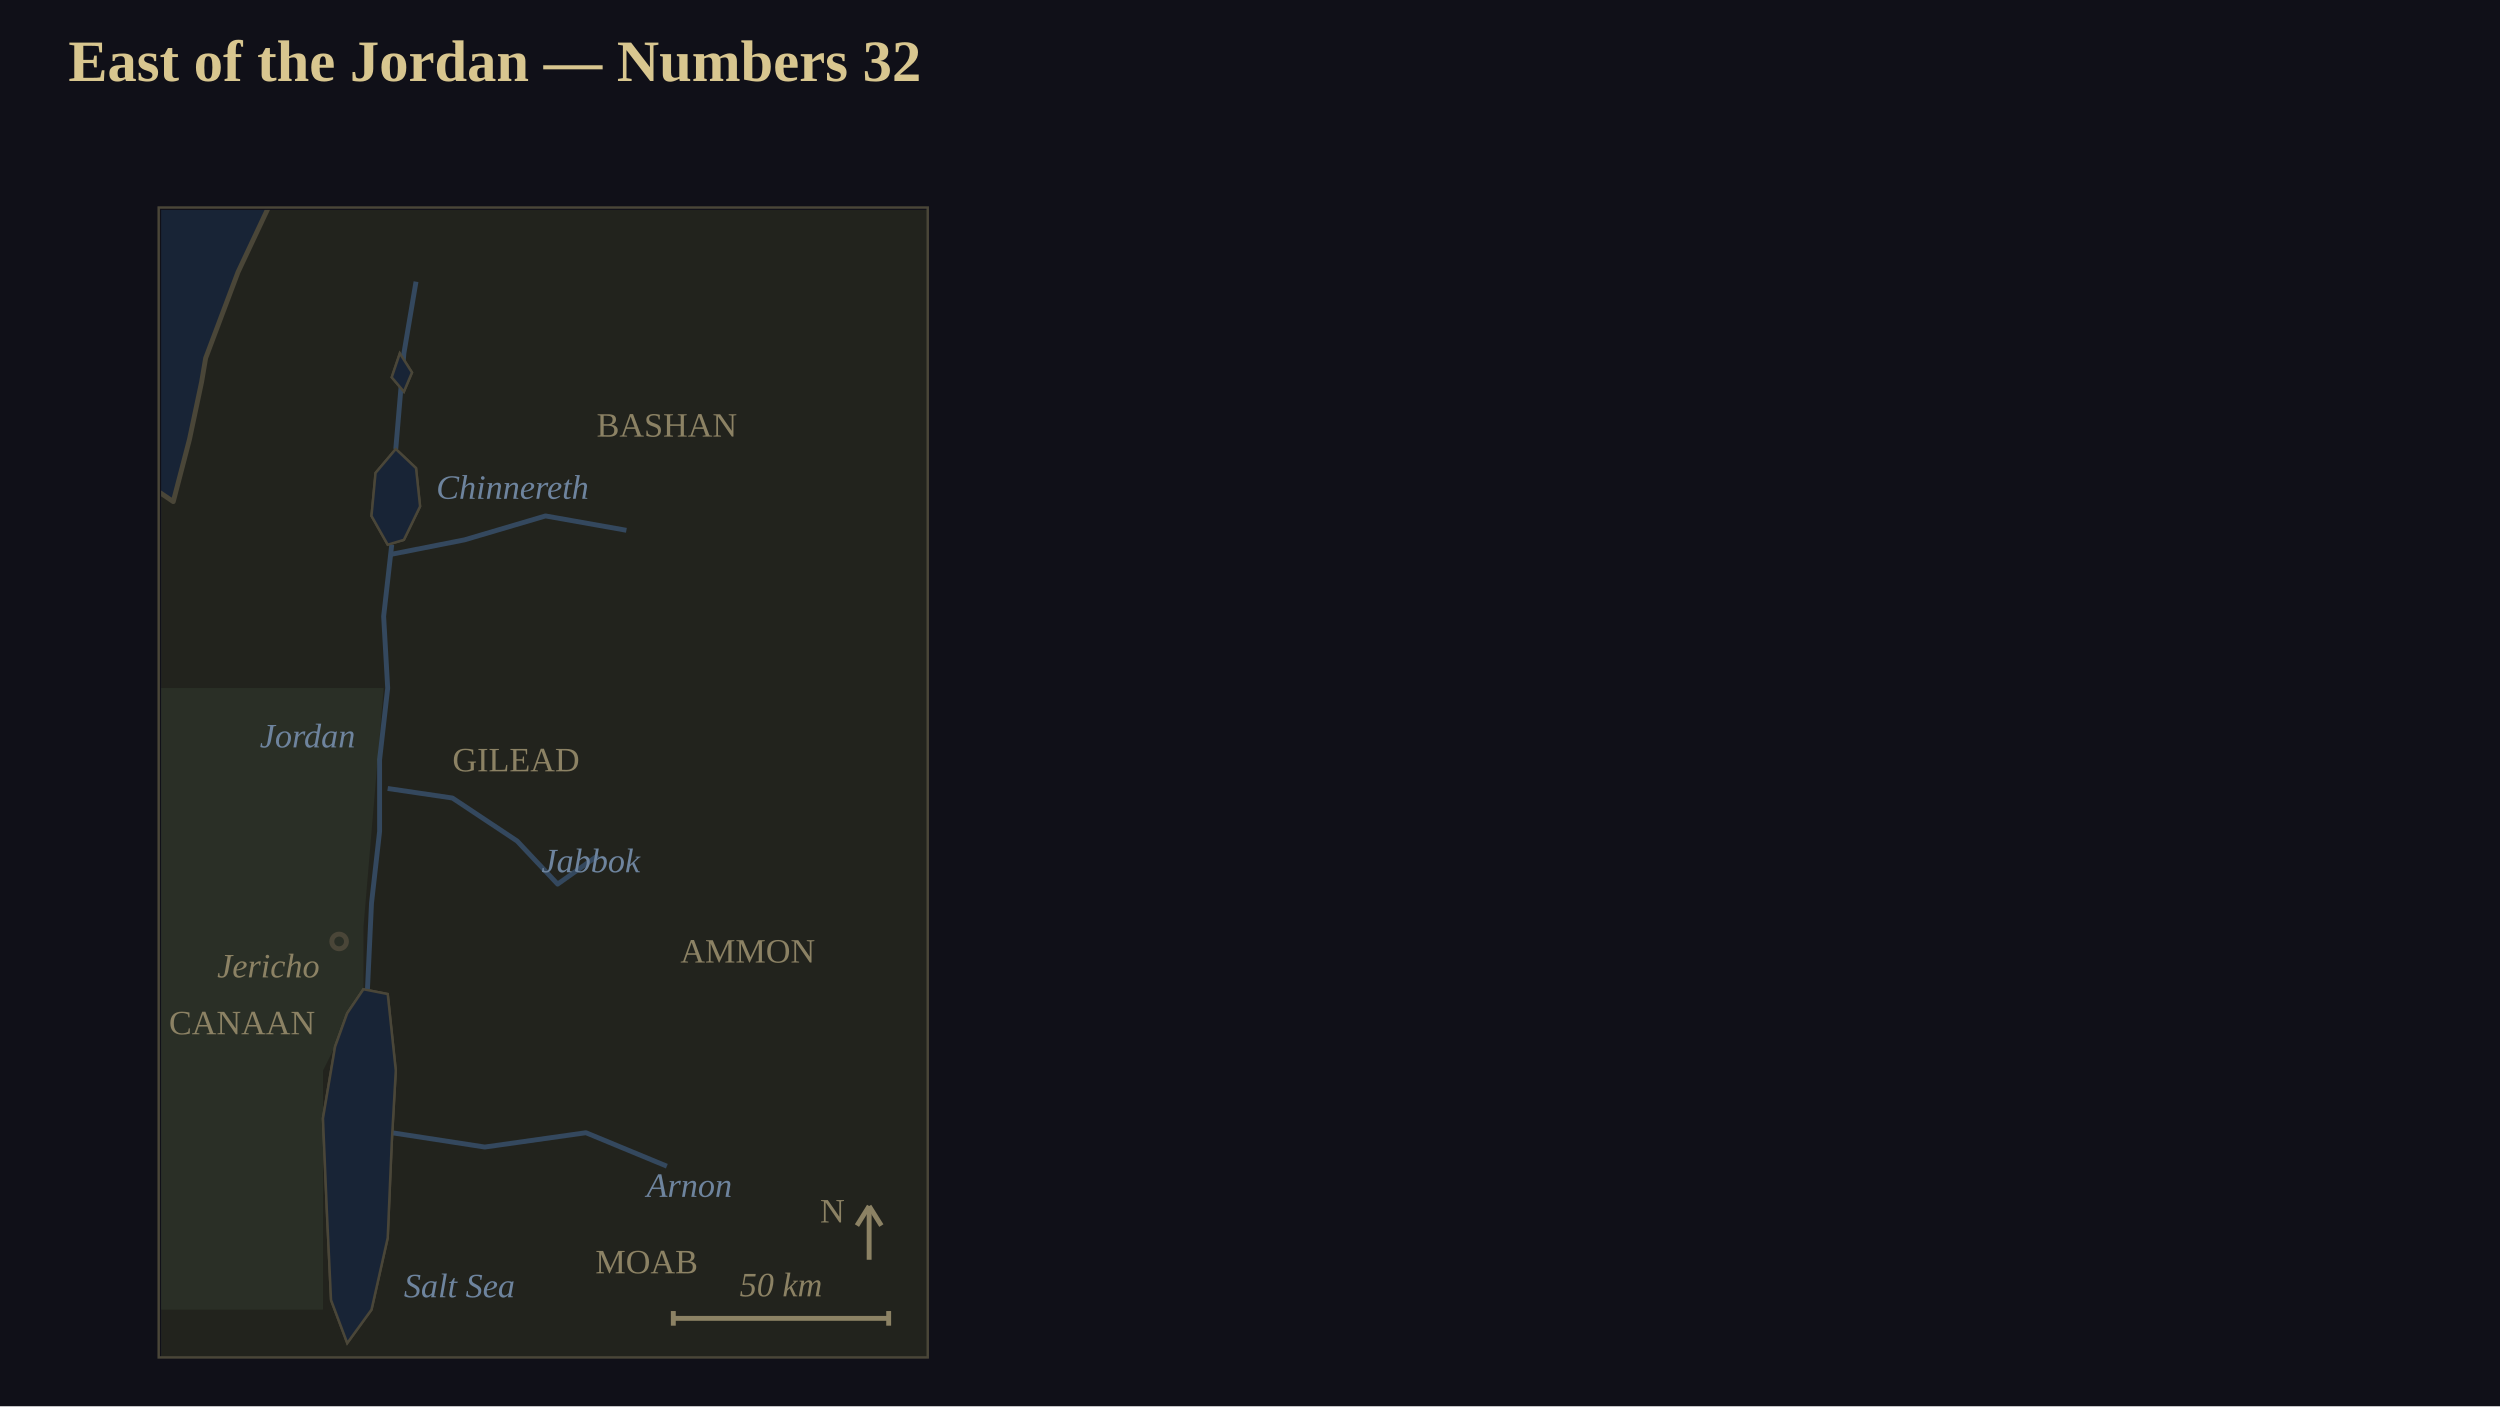
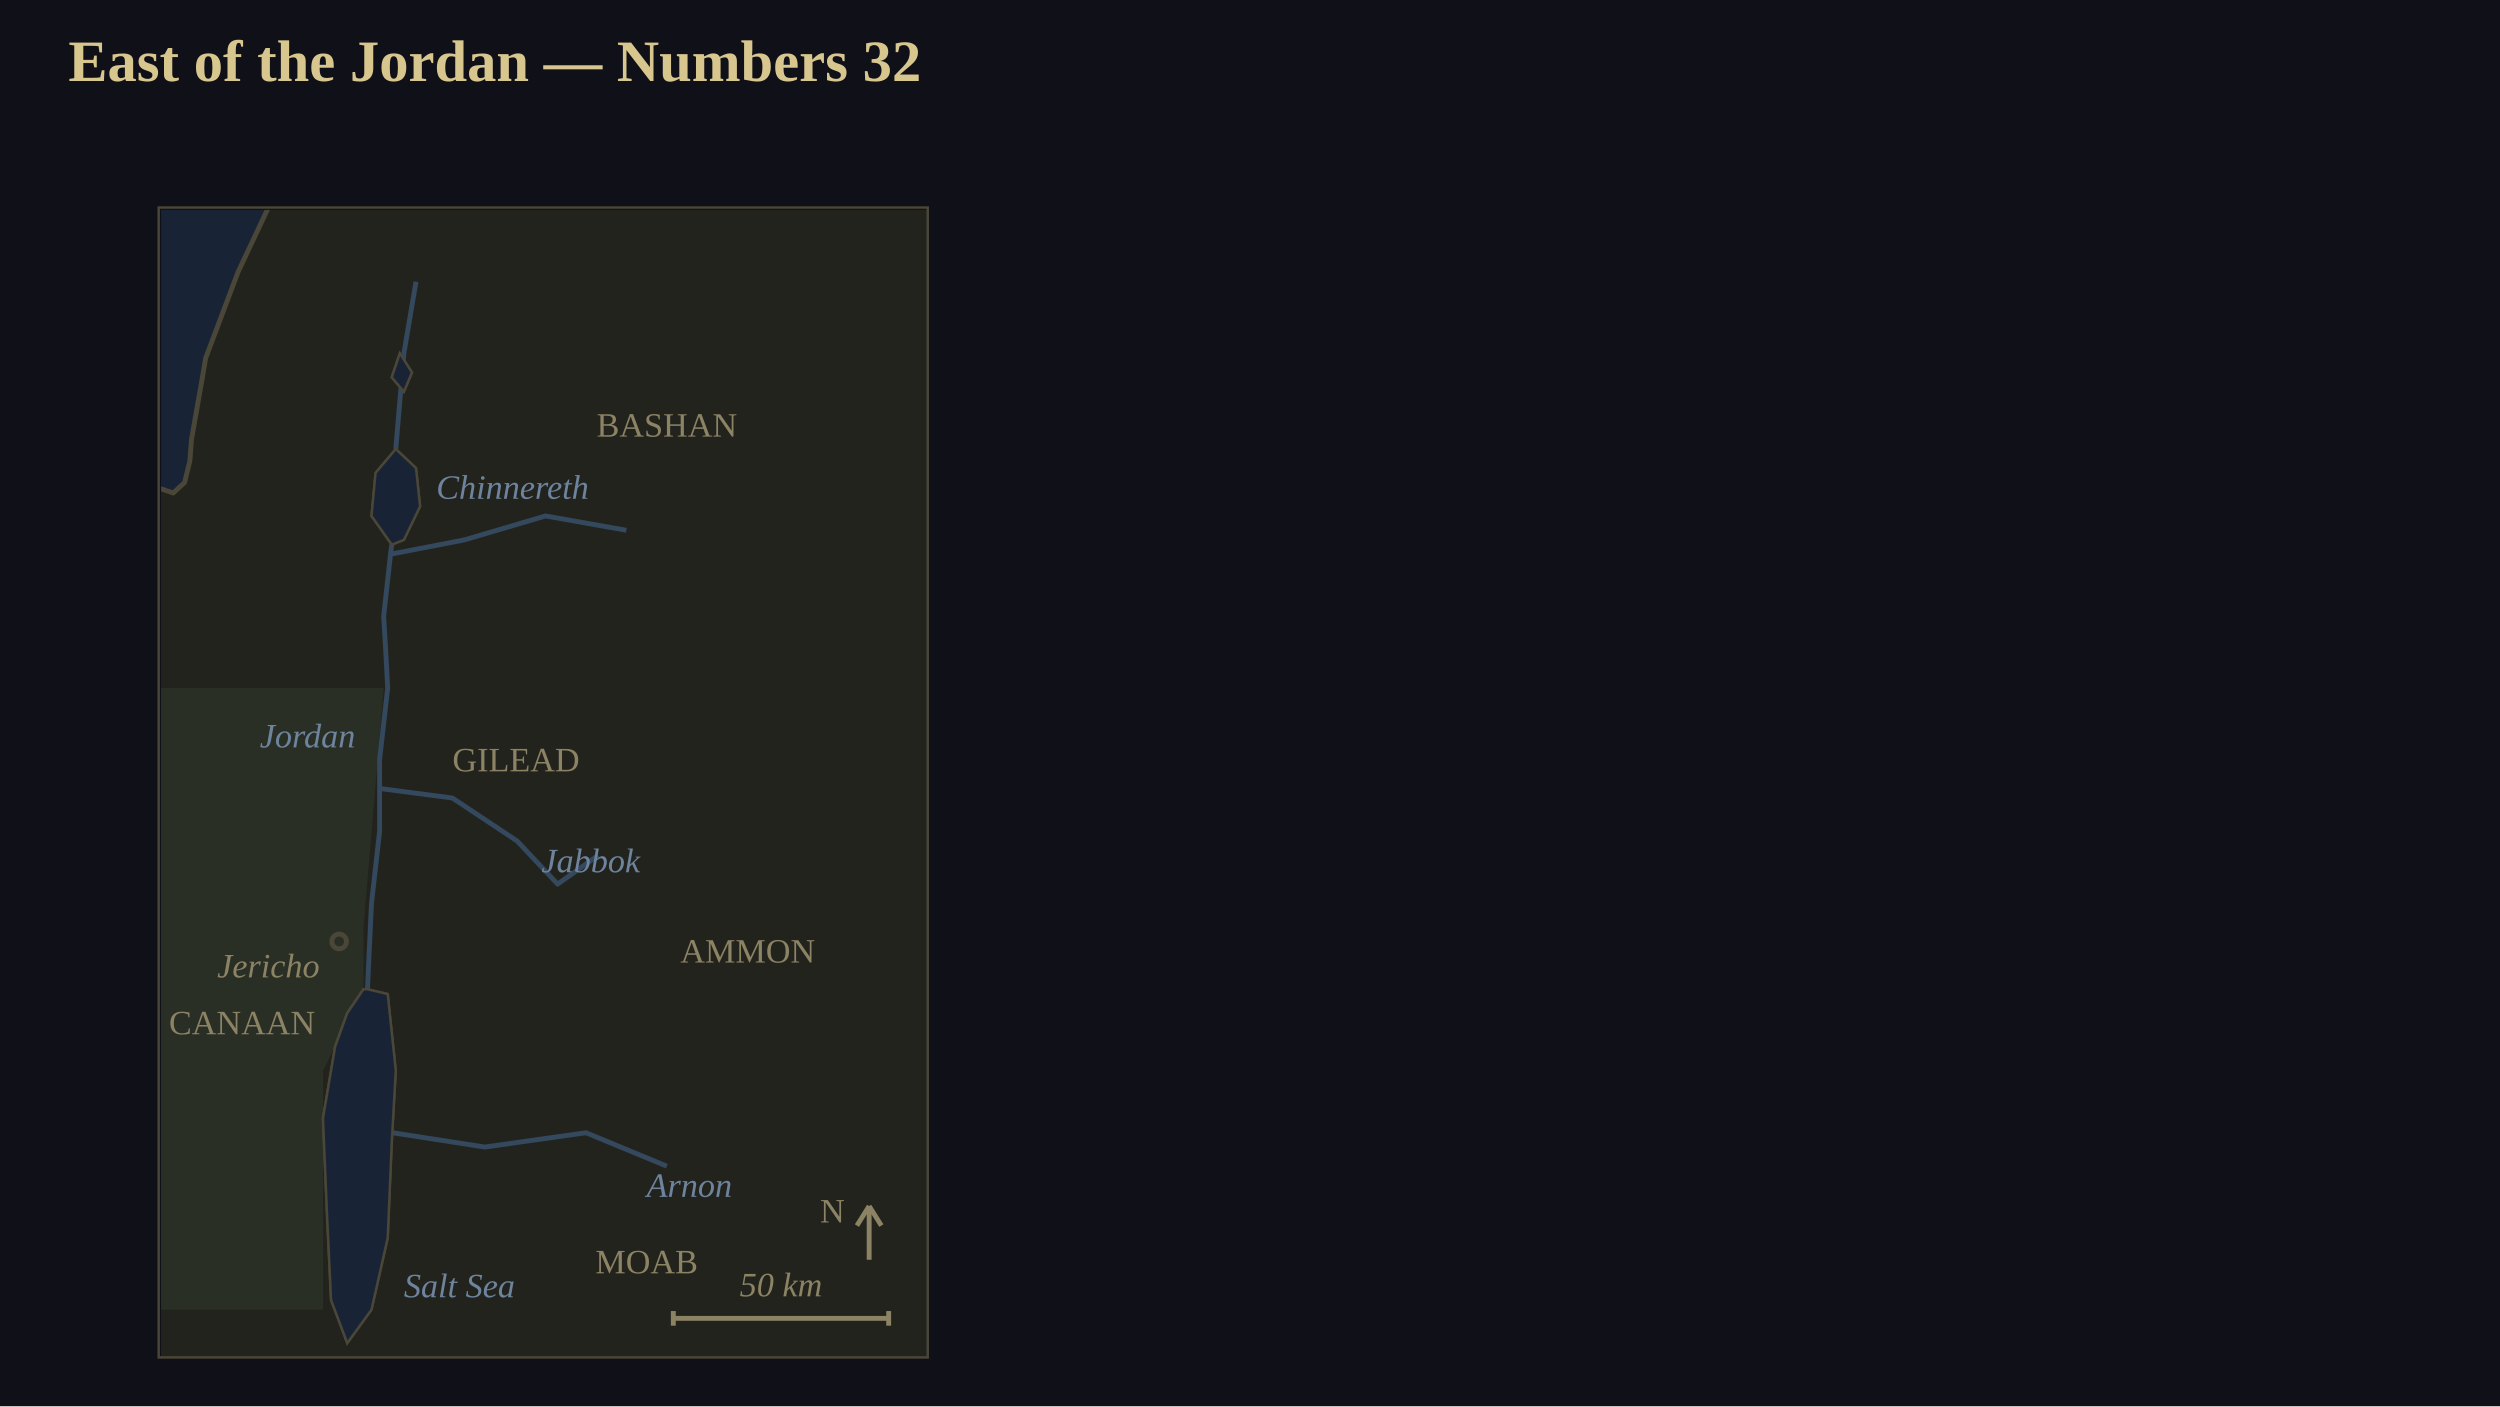
<svg xmlns="http://www.w3.org/2000/svg" viewBox="0 0 1024 576" width="1024" height="576" font-family="Georgia, 'Times New Roman', serif">
  <defs>
    <clipPath id="clip1">
      <rect x="0" y="0" width="314" height="470" />
    </clipPath>
  </defs>
  <rect x="0" y="0" width="1024" height="576" fill="rgb(16,16,24)" />
  <text x="28" y="18" font-size="24" text-anchor="start" dominant-baseline="text-before-edge" fill="rgb(216,198,143)" font-family="Georgia, 'Times New Roman', serif" font-weight="bold">East of the Jordan — Numbers 32</text>
  <g clip-path="url(#clip1)" transform="translate(66,86)">
    <rect x="0" y="0" width="314" height="470" fill="rgb(24,36,54)" />
-     <polygon points="-273.43,479.79 -240.28,460.21 -198.86,438.67 -127.6,413.21 -94.46,368.17 -74.57,338.79 -61.31,313.33 -43.09,264.38 -28.17,219.33 -18.23,176.25 -13.26,152.75 -6.63,111.63 4.97,119.46 11.6,94 16.57,70.5 18.23,60.71 31.49,25.46 48.06,-9.79 61.31,-31.33 79.54,-97.92 107.71,-141 120.97,-176.25 140.86,-205.63 160.74,-254.58 174,-303.54 182.28,-352.5 563.42,-391.67 563.42,822.5 -331.43,822.5" fill="rgb(34,35,29)" />
-     <polyline points="-273.43,479.79 -240.28,460.21 -198.86,438.67 -127.6,413.21 -94.46,368.17 -74.57,338.79 -61.31,313.33 -43.09,264.38 -28.17,219.33 -18.23,176.25 -13.26,152.75 -6.63,111.63 4.97,119.46 11.6,94 16.57,70.5 18.23,60.71 31.49,25.46 48.06,-9.79 61.31,-31.33 79.54,-97.92 107.71,-141 120.97,-176.25 140.86,-205.63 160.74,-254.58 174,-303.54 182.28,-352.5" stroke-linejoin="round" fill="none" stroke="rgb(74,70,56)" stroke-width="2" />
-     <polygon points="82.86,319.21 92.8,321.17 96.11,352.5 94.46,381.88 92.8,421.04 86.17,450.42 76.23,464.12 69.6,446.5 67.94,411.25 66.29,372.08 71.26,342.71 76.23,329" fill="rgb(24,36,54)" stroke="rgb(74,70,56)" stroke-width="1" />
-     <polygon points="96.11,97.92 104.4,105.75 106.06,121.42 99.43,135.12 92.8,137.08 86.17,125.33 87.83,107.71" fill="rgb(24,36,54)" stroke="rgb(74,70,56)" stroke-width="1" />
+     <polygon points="-273.43,479.79 -240.28,460.21 -198.86,438.67 -127.6,413.21 -94.46,368.17 -74.57,338.79 -61.31,313.33 -43.09,264.38 -28.17,219.33 -18.23,176.25 -13.26,152.75 -6.63,111.63 -0.83,113.98 4.97,115.93 9.61,111.63 11.77,102.81 12.43,94 16.57,70.5 18.23,60.71 31.49,25.46 46.23,-5.88 48.06,-9.79 61.31,-31.33 79.54,-97.92 107.71,-141 120.97,-176.25 140.86,-205.63 160.74,-254.58 174,-303.54 182.28,-352.5 563.42,-391.67 563.42,822.5 -331.43,822.5" fill="rgb(34,35,29)" />
+     <polyline points="-273.43,479.79 -240.28,460.21 -198.86,438.67 -127.6,413.21 -94.46,368.17 -74.57,338.79 -61.31,313.33 -43.09,264.38 -28.17,219.33 -18.23,176.25 -13.26,152.75 -6.63,111.63 -0.83,113.98 4.97,115.93 9.61,111.63 11.77,102.81 12.43,94 16.57,70.5 18.23,60.71 31.49,25.46 46.23,-5.88 48.06,-9.79 61.31,-31.33 79.54,-97.92 107.71,-141 120.97,-176.25 140.86,-205.63 160.74,-254.58 174,-303.54 182.28,-352.5" stroke-linejoin="round" fill="none" stroke="rgb(74,70,56)" stroke-width="2" />
+     <polygon points="82.86,319.21 84.51,319.21 92.8,321.17 96.11,352.5 94.67,377.96 94.46,381.88 92.8,421.04 86.17,450.42 76.23,464.12 69.6,446.5 67.94,411.25 66.29,372.08 71.26,342.71 76.23,329" fill="rgb(24,36,54)" stroke="rgb(74,70,56)" stroke-width="1" />
+     <polygon points="96.11,97.92 104.4,105.75 106.06,121.42 99.43,135.12 94.46,137.08 86.17,125.33 87.83,107.71" fill="rgb(24,36,54)" stroke="rgb(74,70,56)" stroke-width="1" />
    <polygon points="97.77,58.75 102.74,66.58 99.43,74.42 94.46,68.54" fill="rgb(24,36,54)" stroke="rgb(74,70,56)" stroke-width="1" />
    <polyline points="104.4,29.37 99.43,58.75 96.11,97.92" stroke-linejoin="round" fill="none" stroke="rgb(52,72,94)" stroke-width="2" />
-     <polyline points="94.46,137.08 91.14,166.46 92.8,195.83 89.48,225.21 89.48,254.58 86.17,283.96 84.51,319.21" stroke-linejoin="round" fill="none" stroke="rgb(52,72,94)" stroke-width="2" />
-     <polyline points="94.46,377.96 132.57,383.83 174,377.96 207.14,391.67" stroke-linejoin="round" fill="none" stroke="rgb(52,72,94)" stroke-width="2" />
-     <polyline points="92.8,236.96 119.31,240.87 145.83,258.5 162.4,276.13 178.97,264.38" stroke-linejoin="round" fill="none" stroke="rgb(52,72,94)" stroke-width="2" />
-     <polyline points="94.46,141 124.28,135.12 157.43,125.33 190.57,131.21" stroke-linejoin="round" fill="none" stroke="rgb(52,72,94)" stroke-width="2" />
+     <polyline points="94.46,137.08 93.96,141 91.14,166.46 91.97,180.17 92.8,195.83 89.48,225.21 89.48,250.67 89.48,254.58 86.17,283.96 85.51,297.67 84.51,319.21" stroke-linejoin="round" fill="none" stroke="rgb(52,72,94)" stroke-width="2" />
+     <polyline points="94.67,377.96 132.57,383.83 174,377.96 207.14,391.67" stroke-linejoin="round" fill="none" stroke="rgb(52,72,94)" stroke-width="2" />
+     <polyline points="89.48,236.96 119.31,240.87 145.83,258.5 162.4,276.13 178.97,264.38" stroke-linejoin="round" fill="none" stroke="rgb(52,72,94)" stroke-width="2" />
+     <polyline points="93.96,141 124.28,135.12 157.43,125.33 190.57,131.21" stroke-linejoin="round" fill="none" stroke="rgb(52,72,94)" stroke-width="2" />
    <polygon points="0,195.83 91.14,195.83 82.86,293.75 82.86,319.21 66.29,352.5 66.29,450.42 0,450.42" fill="rgb(108,160,118)" fill-opacity="0.102" />
-     <polygon points="82.86,319.21 92.8,321.17 96.11,352.5 94.46,381.88 92.8,421.04 86.17,450.42 76.23,464.12 69.6,446.5 67.94,411.25 66.29,372.08 71.26,342.71 76.23,329" fill="rgb(24,36,54)" stroke="rgb(74,70,56)" stroke-width="1" />
-     <polygon points="96.11,97.92 104.4,105.75 106.06,121.42 99.43,135.12 92.8,137.08 86.17,125.33 87.83,107.71" fill="rgb(24,36,54)" stroke="rgb(74,70,56)" stroke-width="1" />
+     <polygon points="82.86,319.21 84.51,319.21 92.8,321.17 96.11,352.5 94.67,377.96 94.46,381.88 92.8,421.04 86.17,450.42 76.23,464.12 69.6,446.5 67.94,411.25 66.29,372.08 71.26,342.71 76.23,329" fill="rgb(24,36,54)" stroke="rgb(74,70,56)" stroke-width="1" />
+     <polygon points="96.11,97.92 104.4,105.75 106.06,121.42 99.43,135.12 94.46,137.08 86.17,125.33 87.83,107.71" fill="rgb(24,36,54)" stroke="rgb(74,70,56)" stroke-width="1" />
    <polygon points="97.77,58.75 102.74,66.58 99.43,74.42 94.46,68.54" fill="rgb(24,36,54)" stroke="rgb(74,70,56)" stroke-width="1" />
    <text x="99.43" y="440.63" font-size="14" text-anchor="start" dominant-baseline="central" fill="rgb(110,132,158)" font-family="Georgia, 'Times New Roman', serif" font-style="italic">Salt Sea</text>
    <text x="112.68" y="113.58" font-size="14" text-anchor="start" dominant-baseline="central" fill="rgb(110,132,158)" font-family="Georgia, 'Times New Roman', serif" font-style="italic">Chinnereth</text>
    <text x="79.54" y="215.42" font-size="14" text-anchor="end" dominant-baseline="central" fill="rgb(110,132,158)" font-family="Georgia, 'Times New Roman', serif" font-style="italic">Jordan</text>
    <text x="198.86" y="399.5" font-size="14" text-anchor="start" dominant-baseline="central" fill="rgb(110,132,158)" font-family="Georgia, 'Times New Roman', serif" font-style="italic">Arnon</text>
    <text x="155.77" y="262.42" font-size="14" text-anchor="start" dominant-baseline="text-before-edge" fill="rgb(110,132,158)" font-family="Georgia, 'Times New Roman', serif" font-style="italic">Jabbok</text>
    <text x="198.86" y="430.83" font-size="14" text-anchor="middle" dominant-baseline="central" fill="rgb(140,130,100)" font-family="Georgia, 'Times New Roman', serif">MOAB</text>
    <text x="240.28" y="303.54" font-size="14" text-anchor="middle" dominant-baseline="central" fill="rgb(140,130,100)" font-family="Georgia, 'Times New Roman', serif">AMMON</text>
    <text x="207.14" y="88.12" font-size="14" text-anchor="middle" dominant-baseline="central" fill="rgb(140,130,100)" font-family="Georgia, 'Times New Roman', serif">BASHAN</text>
    <text x="119.31" y="225.21" font-size="14" text-anchor="start" dominant-baseline="central" fill="rgb(140,130,100)" font-family="Georgia, 'Times New Roman', serif">GILEAD</text>
    <text x="33.14" y="332.92" font-size="14" text-anchor="middle" dominant-baseline="central" fill="rgb(140,130,100)" font-family="Georgia, 'Times New Roman', serif">CANAAN</text>
    <circle cx="72.91" cy="299.62" r="3" fill="none" stroke="rgb(74,70,56)" stroke-width="2" />
    <text x="64.91" y="309.62" font-size="14" text-anchor="end" dominant-baseline="central" fill="rgb(140,130,100)" font-family="Georgia, 'Times New Roman', serif" font-style="italic">Jericho</text>
    <line x1="290" y1="430" x2="290" y2="408" stroke="rgb(140,130,100)" stroke-width="2" />
    <line x1="285" y1="416" x2="290" y2="408" stroke="rgb(140,130,100)" stroke-width="2" />
    <line x1="295" y1="416" x2="290" y2="408" stroke="rgb(140,130,100)" stroke-width="2" />
    <text x="280" y="410" font-size="14" text-anchor="end" dominant-baseline="central" fill="rgb(140,130,100)" font-family="Georgia, 'Times New Roman', serif">N</text>
    <line x1="209.79" y1="454" x2="298" y2="454" stroke="rgb(140,130,100)" stroke-width="2" />
    <line x1="209.79" y1="451" x2="209.79" y2="457" stroke="rgb(140,130,100)" stroke-width="2" />
    <line x1="298" y1="451" x2="298" y2="457" stroke="rgb(140,130,100)" stroke-width="2" />
    <text x="253.89" y="448" font-size="14" text-anchor="middle" dominant-baseline="text-after-edge" fill="rgb(140,130,100)" font-family="Georgia, 'Times New Roman', serif" font-style="italic">50 km</text>
  </g>
  <rect x="65" y="85" width="315" height="471" fill="none" stroke="rgb(74,70,56)" stroke-width="1" />
</svg>
